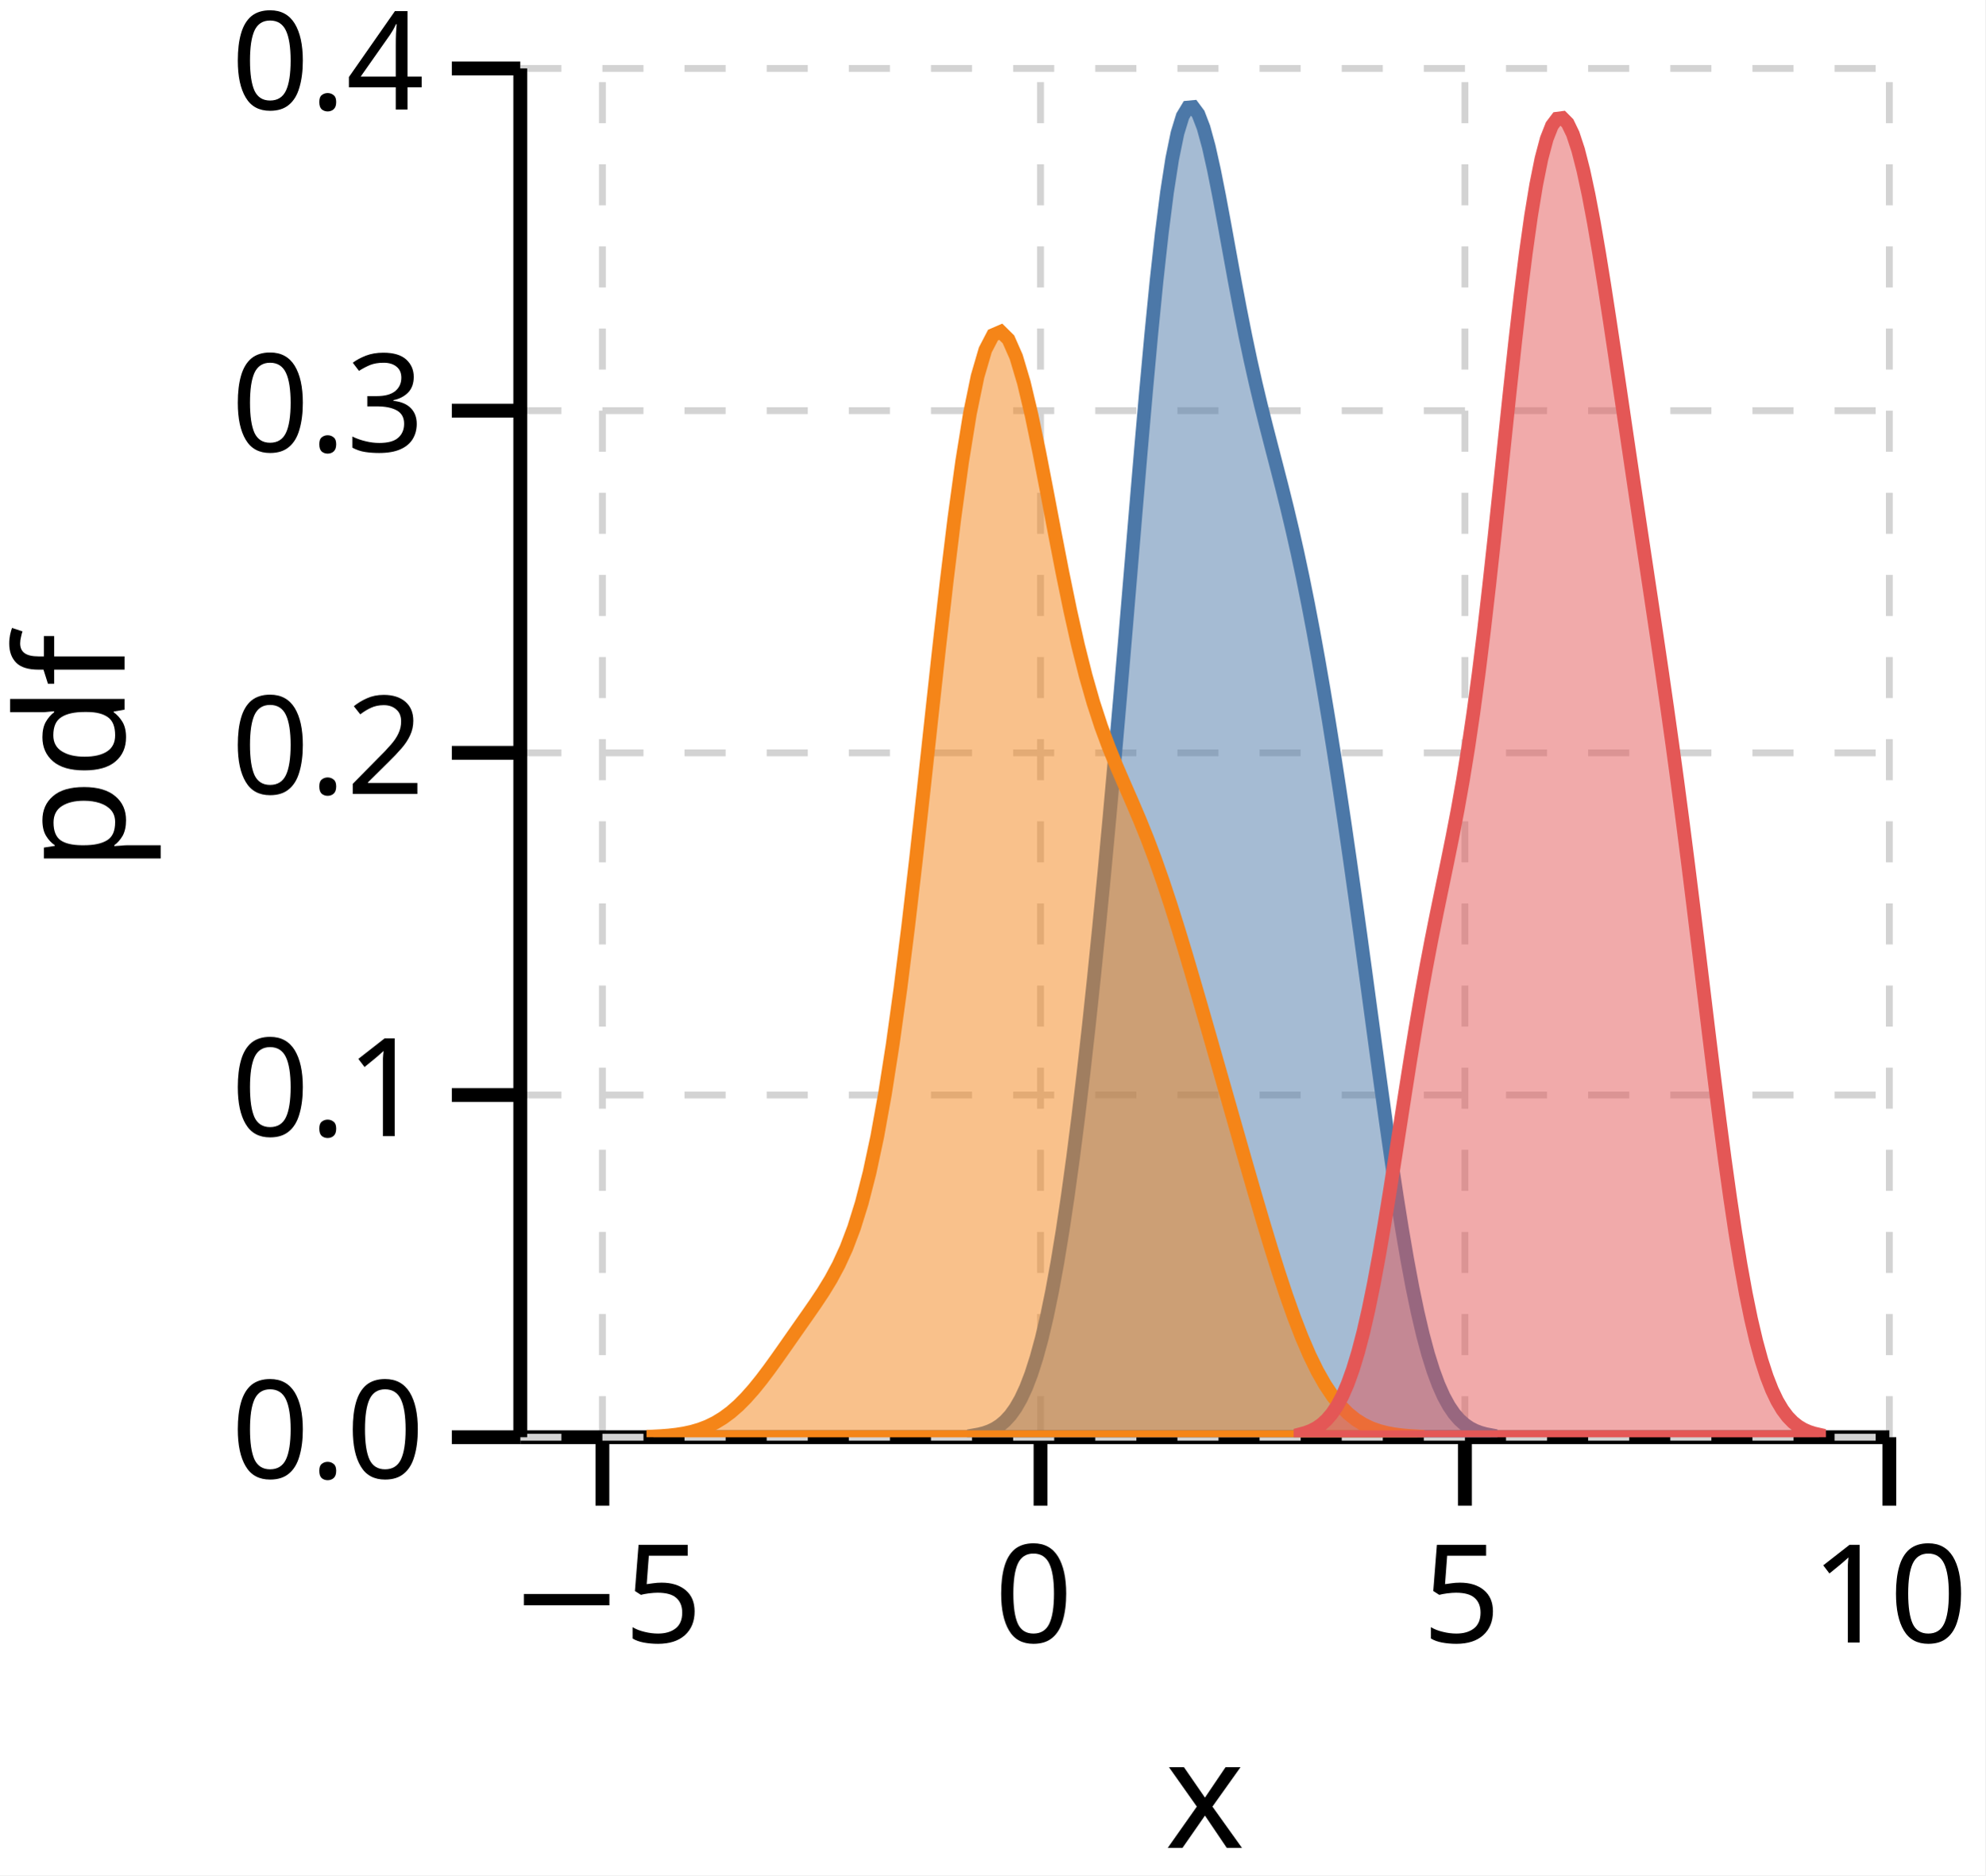
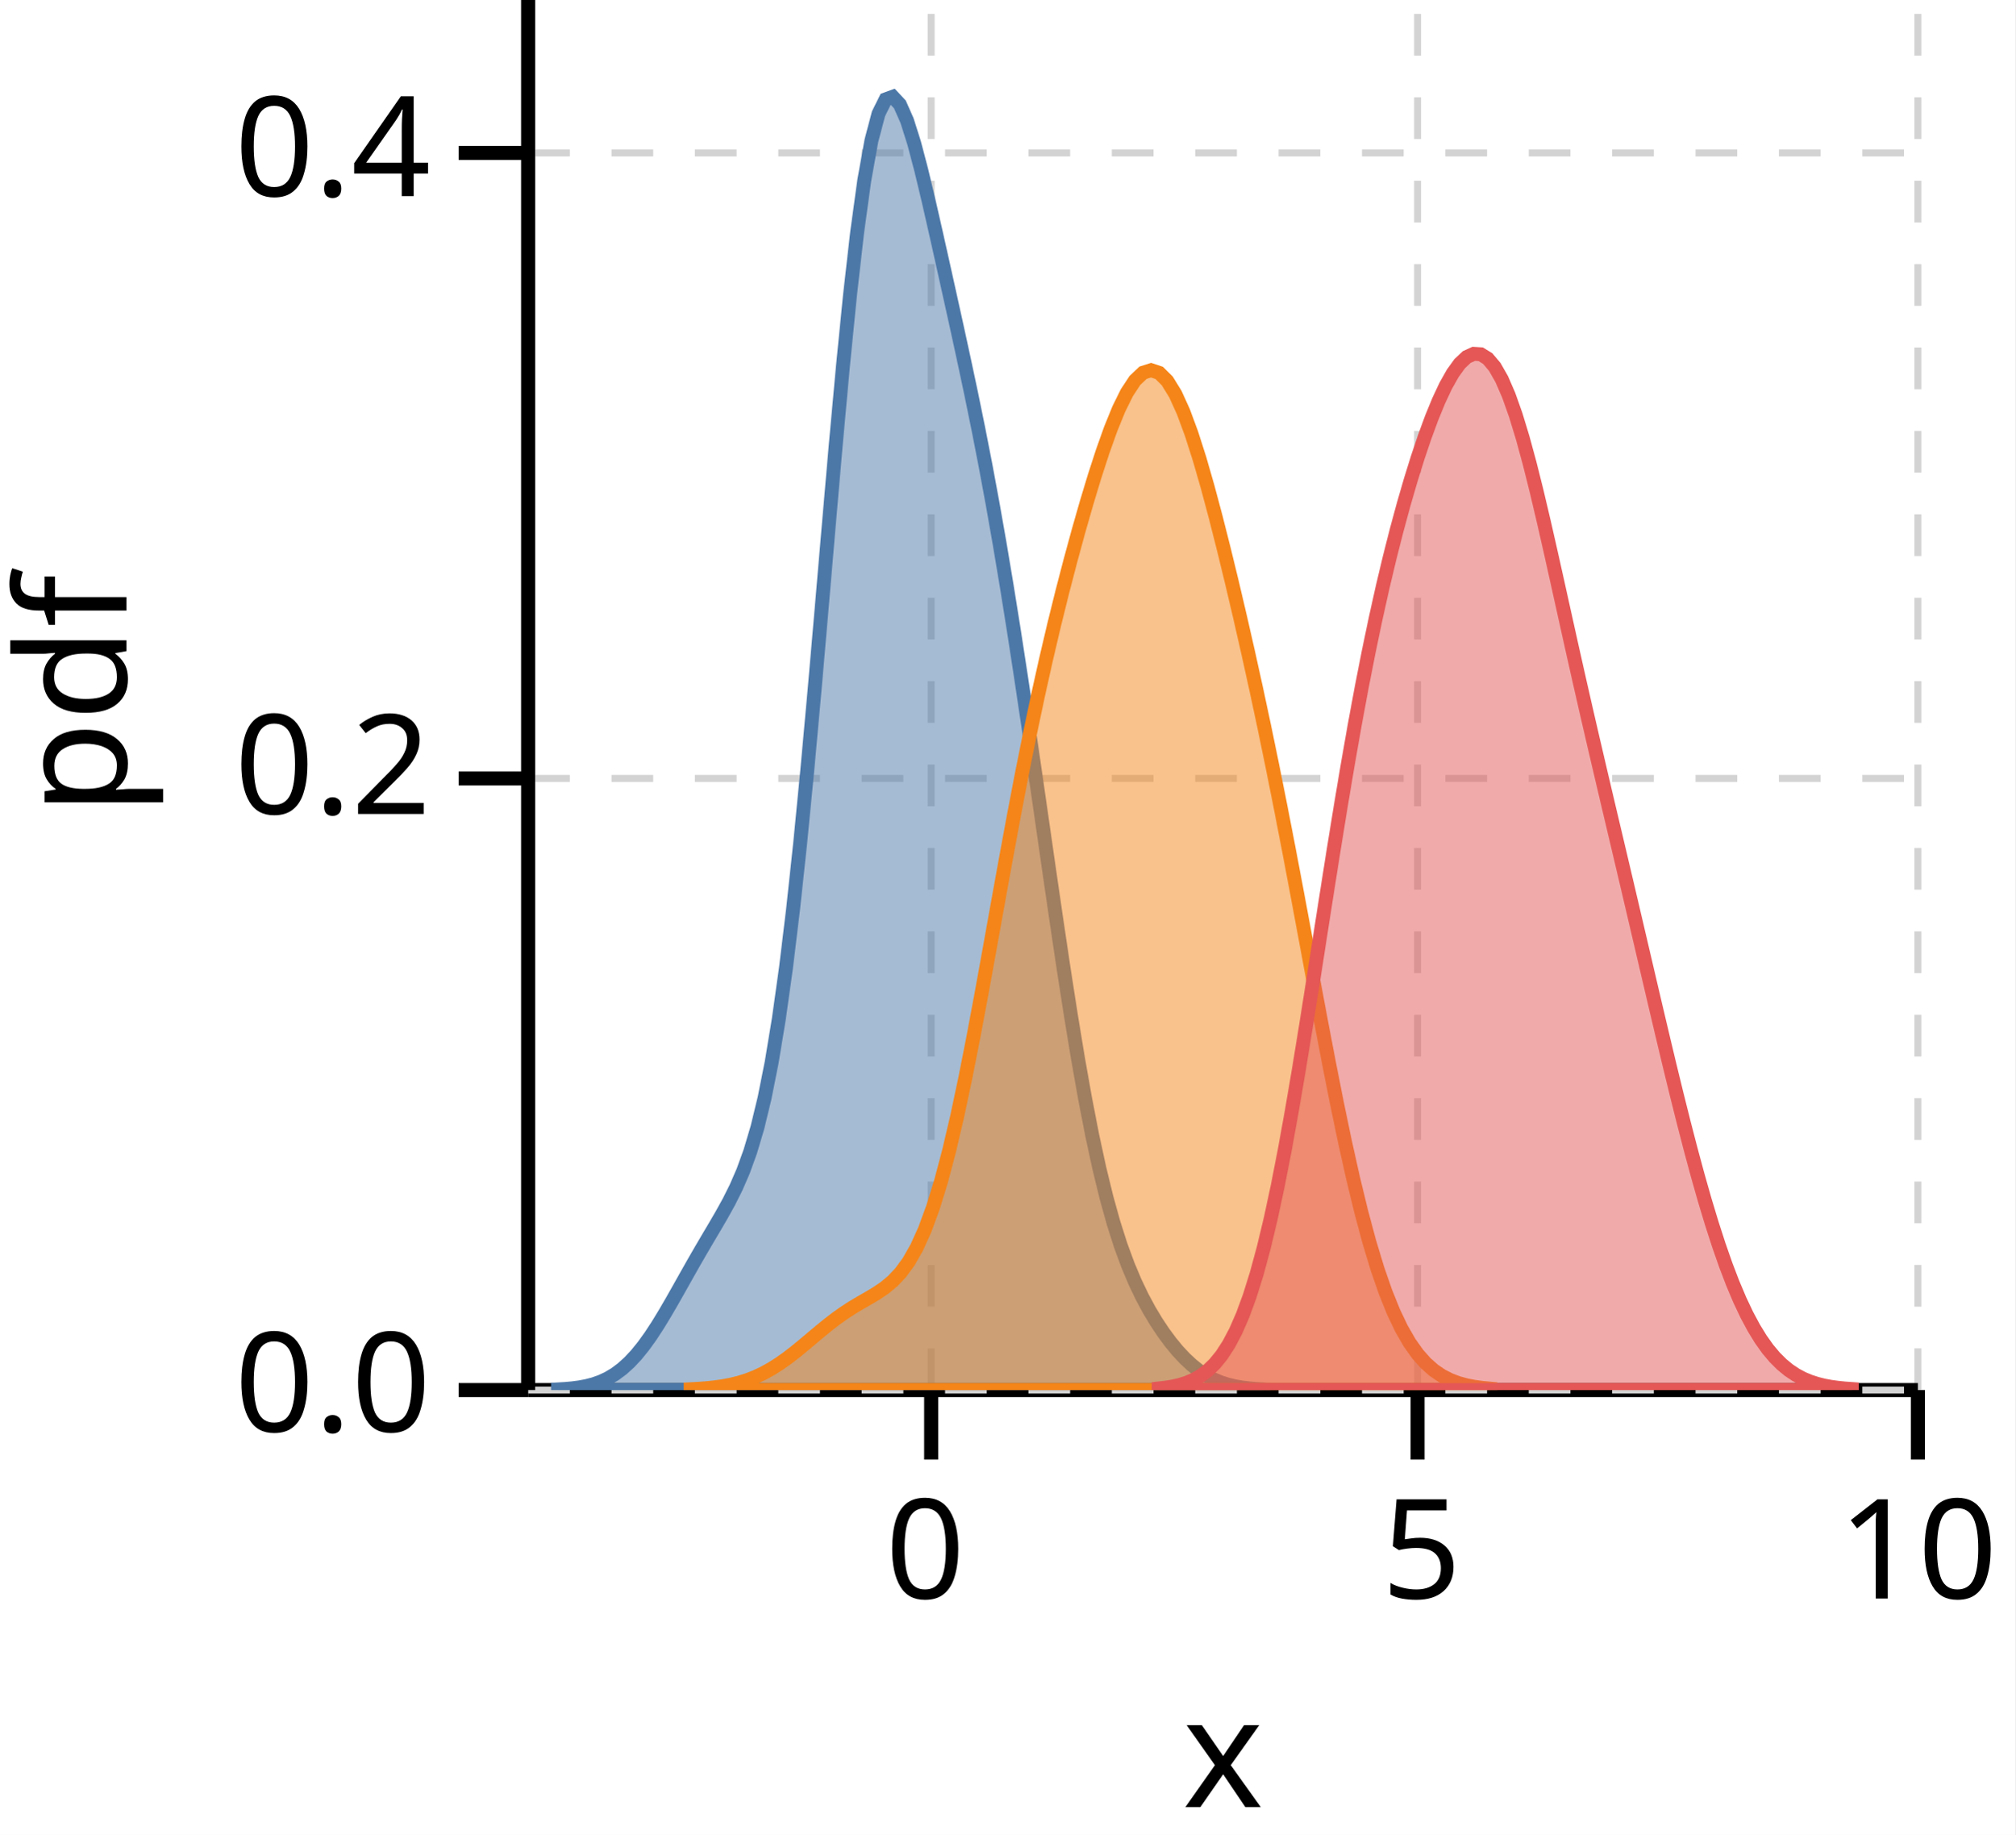
- <svg xmlns="http://www.w3.org/2000/svg" version="1.1" class="marks" width="145" height="137" viewBox="0 0 145 137">
-   <rect width="145" height="137" fill="white" />
-   <g fill="none" stroke-miterlimit="10" transform="translate(38,5)">
+ <svg xmlns="http://www.w3.org/2000/svg" version="1.1" class="marks" width="145" height="132" viewBox="0 0 145 132">
+   <rect width="145" height="132" fill="white" />
+   <g fill="none" stroke-miterlimit="10" transform="translate(38,0)">
    <g class="mark-group role-frame root" role="graphics-object" aria-roledescription="group mark container">
      <g transform="translate(0,0)">
        <path class="background" aria-hidden="true" d="M0,0h100v100h-100Z" />
        <g>
-           <g class="mark-group role-axis" role="graphics-symbol" aria-roledescription="axis" aria-label="X-axis titled 'x' for a linear scale with values from −6 to 10">
+           <g class="mark-group role-axis" role="graphics-symbol" aria-roledescription="axis" aria-label="X-axis titled 'x' for a linear scale with values from −4 to 10">
            <g transform="translate(0,100)">
              <path class="background" aria-hidden="true" d="M0,0h0v0h0Z" pointer-events="none" />
              <g>
                <g class="mark-rule role-axis-grid" pointer-events="none">
-                   <line transform="translate(6,0)" x2="0" y2="-100" stroke="lightgray" stroke-width="0.5" stroke-dasharray="3" opacity="1" />
-                   <line transform="translate(38,0)" x2="0" y2="-100" stroke="lightgray" stroke-width="0.5" stroke-dasharray="3" opacity="1" />
-                   <line transform="translate(69,0)" x2="0" y2="-100" stroke="lightgray" stroke-width="0.5" stroke-dasharray="3" opacity="1" />
+                   <line transform="translate(29,0)" x2="0" y2="-100" stroke="lightgray" stroke-width="0.5" stroke-dasharray="3" opacity="1" />
+                   <line transform="translate(64,0)" x2="0" y2="-100" stroke="lightgray" stroke-width="0.5" stroke-dasharray="3" opacity="1" />
                  <line transform="translate(100,0)" x2="0" y2="-100" stroke="lightgray" stroke-width="0.5" stroke-dasharray="3" opacity="1" />
                </g>
                <g class="mark-rule role-axis-tick" pointer-events="none">
-                   <line transform="translate(6,0)" x2="0" y2="5" stroke="black" stroke-width="1.01" opacity="1" />
-                   <line transform="translate(38,0)" x2="0" y2="5" stroke="black" stroke-width="1.01" opacity="1" />
-                   <line transform="translate(69,0)" x2="0" y2="5" stroke="black" stroke-width="1.01" opacity="1" />
+                   <line transform="translate(29,0)" x2="0" y2="5" stroke="black" stroke-width="1.01" opacity="1" />
+                   <line transform="translate(64,0)" x2="0" y2="5" stroke="black" stroke-width="1.01" opacity="1" />
                  <line transform="translate(100,0)" x2="0" y2="5" stroke="black" stroke-width="1.01" opacity="1" />
                </g>
                <g class="mark-text role-axis-label" pointer-events="none">
-                   <text text-anchor="middle" transform="translate(6.25,15)" font-family="sans-serif" font-size="10px" font-style="normal" font-weight="400" fill="black" opacity="1">−5</text>
-                   <text text-anchor="middle" transform="translate(37.5,15)" font-family="sans-serif" font-size="10px" font-style="normal" font-weight="400" fill="black" opacity="1">0</text>
-                   <text text-anchor="middle" transform="translate(68.75,15)" font-family="sans-serif" font-size="10px" font-style="normal" font-weight="400" fill="black" opacity="1">5</text>
+                   <text text-anchor="middle" transform="translate(28.57143,15)" font-family="sans-serif" font-size="10px" font-style="normal" font-weight="400" fill="black" opacity="1">0</text>
+                   <text text-anchor="middle" transform="translate(64.28571,15)" font-family="sans-serif" font-size="10px" font-style="normal" font-weight="400" fill="black" opacity="1">5</text>
                  <text text-anchor="middle" transform="translate(100,15)" font-family="sans-serif" font-size="10px" font-style="normal" font-weight="400" fill="black" opacity="1">10</text>
                </g>
                <g class="mark-rule role-axis-domain" pointer-events="none">
                  <line transform="translate(0,0)" x2="100" y2="0" stroke="black" stroke-width="1.01" opacity="1" />
                </g>
                <g class="mark-text role-axis-title" pointer-events="none">
                  <text text-anchor="middle" transform="translate(50,30)" font-family="sans-serif" font-size="11px" font-style="normal" font-weight="400" fill="black" opacity="1">x</text>
                </g>
              </g>
              <path class="foreground" aria-hidden="true" d="" pointer-events="none" display="none" />
            </g>
          </g>
-           <g class="mark-group role-axis" role="graphics-symbol" aria-roledescription="axis" aria-label="Y-axis titled 'pdf' for a linear scale with values from 0.0 to 0.4">
+           <g class="mark-group role-axis" role="graphics-symbol" aria-roledescription="axis" aria-label="Y-axis titled 'pdf' for a linear scale with values from 0.0 to 0.5">
            <g transform="translate(0,0)">
              <path class="background" aria-hidden="true" d="M0,0h0v0h0Z" pointer-events="none" />
              <g>
                <g class="mark-rule role-axis-grid" pointer-events="none">
                  <line transform="translate(0,100)" x2="100" y2="0" stroke="lightgray" stroke-width="0.5" stroke-dasharray="3" opacity="1" />
-                   <line transform="translate(0,75)" x2="100" y2="0" stroke="lightgray" stroke-width="0.5" stroke-dasharray="3" opacity="1" />
-                   <line transform="translate(0,50)" x2="100" y2="0" stroke="lightgray" stroke-width="0.5" stroke-dasharray="3" opacity="1" />
-                   <line transform="translate(0,25)" x2="100" y2="0" stroke="lightgray" stroke-width="0.5" stroke-dasharray="3" opacity="1" />
-                   <line transform="translate(0,0)" x2="100" y2="0" stroke="lightgray" stroke-width="0.5" stroke-dasharray="3" opacity="1" />
+                   <line transform="translate(0,56)" x2="100" y2="0" stroke="lightgray" stroke-width="0.5" stroke-dasharray="3" opacity="1" />
+                   <line transform="translate(0,11)" x2="100" y2="0" stroke="lightgray" stroke-width="0.5" stroke-dasharray="3" opacity="1" />
                </g>
                <g class="mark-rule role-axis-tick" pointer-events="none">
                  <line transform="translate(0,100)" x2="-5" y2="0" stroke="black" stroke-width="1.01" opacity="1" />
-                   <line transform="translate(0,75)" x2="-5" y2="0" stroke="black" stroke-width="1.01" opacity="1" />
-                   <line transform="translate(0,50)" x2="-5" y2="0" stroke="black" stroke-width="1.01" opacity="1" />
-                   <line transform="translate(0,25)" x2="-5" y2="0" stroke="black" stroke-width="1.01" opacity="1" />
-                   <line transform="translate(0,0)" x2="-5" y2="0" stroke="black" stroke-width="1.01" opacity="1" />
+                   <line transform="translate(0,56)" x2="-5" y2="0" stroke="black" stroke-width="1.01" opacity="1" />
+                   <line transform="translate(0,11)" x2="-5" y2="0" stroke="black" stroke-width="1.01" opacity="1" />
                </g>
                <g class="mark-text role-axis-label" pointer-events="none">
                  <text text-anchor="end" transform="translate(-7,103)" font-family="sans-serif" font-size="10px" font-style="normal" font-weight="400" fill="black" opacity="1">0.0</text>
-                   <text text-anchor="end" transform="translate(-7,78)" font-family="sans-serif" font-size="10px" font-style="normal" font-weight="400" fill="black" opacity="1">0.1</text>
-                   <text text-anchor="end" transform="translate(-7,53)" font-family="sans-serif" font-size="10px" font-style="normal" font-weight="400" fill="black" opacity="1">0.2</text>
-                   <text text-anchor="end" transform="translate(-7,28)" font-family="sans-serif" font-size="10px" font-style="normal" font-weight="400" fill="black" opacity="1">0.3</text>
-                   <text text-anchor="end" transform="translate(-7,3)" font-family="sans-serif" font-size="10px" font-style="normal" font-weight="400" fill="black" opacity="1">0.4</text>
+                   <text text-anchor="end" transform="translate(-7,58.55556)" font-family="sans-serif" font-size="10px" font-style="normal" font-weight="400" fill="black" opacity="1">0.2</text>
+                   <text text-anchor="end" transform="translate(-7,14.11111)" font-family="sans-serif" font-size="10px" font-style="normal" font-weight="400" fill="black" opacity="1">0.4</text>
                </g>
                <g class="mark-rule role-axis-domain" pointer-events="none">
                  <line transform="translate(0,100)" x2="0" y2="-100" stroke="black" stroke-width="1.01" opacity="1" />
                </g>
                <g class="mark-text role-axis-title" pointer-events="none">
                  <text text-anchor="middle" transform="translate(-26.90332,50) rotate(-90) translate(0,-2)" font-family="sans-serif" font-size="11px" font-style="normal" font-weight="400" fill="black" opacity="1">pdf</text>
                </g>
              </g>
              <path class="foreground" aria-hidden="true" d="" pointer-events="none" display="none" />
            </g>
          </g>
          <g class="mark-group role-scope" clip-path="url(#clip1)" role="graphics-object" aria-roledescription="group mark container">
            <g transform="translate(0,0)">
              <path class="background" aria-hidden="true" d="M0,0h0v0h0Z" />
              <g>
                <g class="mark-area role-mark" role="graphics-symbol" aria-roledescription="area mark container">
-                   <path d="M33.129,99.857L33.51,99.788L33.892,99.692L34.273,99.558L34.655,99.376L35.036,99.132L35.417,98.81L35.799,98.394L36.18,97.863L36.561,97.198L36.943,96.378L37.324,95.383L37.705,94.194L38.087,92.795L38.468,91.174L38.849,89.324L39.231,87.238L39.612,84.919L39.993,82.369L40.375,79.596L40.756,76.608L41.137,73.414L41.519,70.024L41.9,66.444L42.281,62.682L42.663,58.746L43.044,54.645L43.425,50.392L43.807,46.007L44.188,41.518L44.57,36.966L44.951,32.403L45.332,27.895L45.714,23.518L46.095,19.357L46.476,15.502L46.858,12.038L47.239,9.047L47.62,6.596L48.002,4.733L48.383,3.486L48.764,2.855L49.146,2.819L49.527,3.331L49.908,4.325L50.29,5.72L50.671,7.425L51.052,9.348L51.434,11.4L51.815,13.502L52.196,15.587L52.578,17.606L52.959,19.526L53.34,21.333L53.722,23.028L54.103,24.625L54.485,26.147L54.866,27.625L55.247,29.091L55.629,30.577L56.01,32.109L56.391,33.712L56.773,35.402L57.154,37.19L57.535,39.083L57.917,41.081L58.298,43.182L58.679,45.384L59.061,47.681L59.442,50.069L59.823,52.542L60.205,55.097L60.586,57.728L60.967,60.426L61.349,63.181L61.73,65.979L62.111,68.802L62.493,71.625L62.874,74.423L63.255,77.167L63.637,79.824L64.018,82.365L64.4,84.761L64.781,86.988L65.162,89.026L65.544,90.863L65.925,92.493L66.306,93.914L66.688,95.135L67.069,96.165L67.45,97.019L67.832,97.717L68.213,98.277L68.594,98.719L68.976,99.061L69.357,99.323L69.738,99.518L70.12,99.663L70.501,99.768L70.882,99.842L70.882,100L70.501,100L70.12,100L69.738,100L69.357,100L68.976,100L68.594,100L68.213,100L67.832,100L67.45,100L67.069,100L66.688,100L66.306,100L65.925,100L65.544,100L65.162,100L64.781,100L64.4,100L64.018,100L63.637,100L63.255,100L62.874,100L62.493,100L62.111,100L61.73,100L61.349,100L60.967,100L60.586,100L60.205,100L59.823,100L59.442,100L59.061,100L58.679,100L58.298,100L57.917,100L57.535,100L57.154,100L56.773,100L56.391,100L56.01,100L55.629,100L55.247,100L54.866,100L54.485,100L54.103,100L53.722,100L53.34,100L52.959,100L52.578,100L52.196,100L51.815,100L51.434,100L51.052,100L50.671,100L50.29,100L49.908,100L49.527,100L49.146,100L48.764,100L48.383,100L48.002,100L47.62,100L47.239,100L46.858,100L46.476,100L46.095,100L45.714,100L45.332,100L44.951,100L44.57,100L44.188,100L43.807,100L43.425,100L43.044,100L42.663,100L42.281,100L41.9,100L41.519,100L41.137,100L40.756,100L40.375,100L39.993,100L39.612,100L39.231,100L38.849,100L38.468,100L38.087,100L37.705,100L37.324,100L36.943,100L36.561,100L36.18,100L35.799,100L35.417,100L35.036,100L34.655,100L34.273,100L33.892,100L33.51,100L33.129,100Z" fill="#4c78a8" fill-opacity="0.5" stroke="#4c78a8" stroke-width="1" opacity="1" />
+                   <path d="M2.15,99.951L2.663,99.921L3.175,99.875L3.688,99.808L4.2,99.712L4.713,99.579L5.225,99.398L5.738,99.16L6.25,98.855L6.763,98.474L7.275,98.011L7.788,97.463L8.3,96.83L8.813,96.117L9.325,95.334L9.837,94.493L10.35,93.612L10.862,92.707L11.375,91.794L11.887,90.888L12.4,89.998L12.912,89.124L13.425,88.259L13.937,87.38L14.45,86.453L14.962,85.43L15.475,84.248L15.987,82.834L16.5,81.11L17.012,78.995L17.525,76.417L18.037,73.316L18.55,69.656L19.062,65.429L19.575,60.657L20.087,55.403L20.6,49.764L21.112,43.87L21.625,37.884L22.137,31.986L22.65,26.369L23.162,21.22L23.675,16.71L24.187,12.979L24.7,10.122L25.212,8.182L25.725,7.149L26.237,6.961L26.75,7.512L27.262,8.67L27.775,10.29L28.287,12.232L28.8,14.373L29.312,16.619L29.825,18.911L30.337,21.218L30.85,23.538L31.362,25.891L31.875,28.303L32.387,30.806L32.9,33.427L33.412,36.187L33.925,39.096L34.437,42.155L34.95,45.357L35.462,48.687L35.975,52.123L36.487,55.638L37,59.197L37.512,62.761L38.025,66.284L38.537,69.719L39.05,73.017L39.562,76.132L40.075,79.024L40.587,81.665L41.1,84.039L41.612,86.142L42.125,87.986L42.637,89.593L43.15,90.99L43.662,92.21L44.175,93.284L44.687,94.238L45.2,95.093L45.712,95.863L46.225,96.557L46.737,97.178L47.25,97.726L47.762,98.203L48.275,98.609L48.787,98.947L49.3,99.22L49.812,99.436L50.325,99.602L50.837,99.726L51.35,99.816L51.862,99.88L52.375,99.923L52.887,99.952L52.887,100L52.375,100L51.862,100L51.35,100L50.837,100L50.325,100L49.812,100L49.3,100L48.787,100L48.275,100L47.762,100L47.25,100L46.737,100L46.225,100L45.712,100L45.2,100L44.687,100L44.175,100L43.662,100L43.15,100L42.637,100L42.125,100L41.612,100L41.1,100L40.587,100L40.075,100L39.562,100L39.05,100L38.537,100L38.025,100L37.512,100L37,100L36.487,100L35.975,100L35.462,100L34.95,100L34.437,100L33.925,100L33.412,100L32.9,100L32.387,100L31.875,100L31.362,100L30.85,100L30.337,100L29.825,100L29.312,100L28.8,100L28.287,100L27.775,100L27.262,100L26.75,100L26.237,100L25.725,100L25.212,100L24.7,100L24.187,100L23.675,100L23.162,100L22.65,100L22.137,100L21.625,100L21.112,100L20.6,100L20.087,100L19.575,100L19.062,100L18.55,100L18.037,100L17.525,100L17.012,100L16.5,100L15.987,100L15.475,100L14.962,100L14.45,100L13.937,100L13.425,100L12.912,100L12.4,100L11.887,100L11.375,100L10.862,100L10.35,100L9.837,100L9.325,100L8.813,100L8.3,100L7.788,100L7.275,100L6.763,100L6.25,100L5.738,100L5.225,100L4.713,100L4.2,100L3.688,100L3.175,100L2.663,100L2.15,100Z" fill="#4c78a8" fill-opacity="0.5" stroke="#4c78a8" stroke-width="1" opacity="1" />
                </g>
              </g>
              <path class="foreground" aria-hidden="true" d="" display="none" />
            </g>
            <g transform="translate(0,0)">
              <path class="background" aria-hidden="true" d="M0,0h0v0h0Z" />
              <g>
                <g class="mark-area role-mark" role="graphics-symbol" aria-roledescription="area mark container">
-                   <path d="M9.721,99.946L10.285,99.916L10.849,99.872L11.413,99.808L11.976,99.718L12.54,99.595L13.104,99.43L13.668,99.215L14.232,98.94L14.796,98.598L15.36,98.184L15.924,97.693L16.487,97.126L17.051,96.489L17.615,95.79L18.179,95.042L18.743,94.26L19.307,93.459L19.871,92.653L20.434,91.848L20.998,91.045L21.562,90.231L22.126,89.382L22.69,88.459L23.254,87.411L23.818,86.178L24.381,84.691L24.945,82.88L25.509,80.681L26.073,78.041L26.637,74.924L27.201,71.319L27.765,67.242L28.328,62.738L28.892,57.887L29.456,52.793L30.02,47.589L30.584,42.421L31.148,37.449L31.712,32.831L32.276,28.716L32.839,25.235L33.403,22.494L33.967,20.563L34.531,19.478L35.095,19.235L35.659,19.792L36.223,21.071L36.786,22.964L37.35,25.342L37.914,28.062L38.478,30.977L39.042,33.949L39.606,36.856L40.17,39.6L40.733,42.113L41.297,44.36L41.861,46.336L42.425,48.065L42.989,49.592L43.553,50.976L44.117,52.281L44.68,53.569L45.244,54.891L45.808,56.287L46.372,57.781L46.936,59.38L47.5,61.082L48.064,62.872L48.628,64.732L49.191,66.643L49.755,68.587L50.319,70.551L50.883,72.525L51.447,74.503L52.011,76.482L52.575,78.459L53.138,80.426L53.702,82.375L54.266,84.291L54.83,86.158L55.394,87.952L55.958,89.654L56.522,91.241L57.085,92.695L57.649,94.004L58.213,95.158L58.777,96.155L59.341,96.999L59.905,97.7L60.469,98.268L61.032,98.72L61.596,99.071L62.16,99.339L62.724,99.538L63.288,99.684L63.852,99.787L64.416,99.86L64.98,99.91L65.543,99.943L65.543,100L64.98,100L64.416,100L63.852,100L63.288,100L62.724,100L62.16,100L61.596,100L61.032,100L60.469,100L59.905,100L59.341,100L58.777,100L58.213,100L57.649,100L57.085,100L56.522,100L55.958,100L55.394,100L54.83,100L54.266,100L53.702,100L53.138,100L52.575,100L52.011,100L51.447,100L50.883,100L50.319,100L49.755,100L49.191,100L48.628,100L48.064,100L47.5,100L46.936,100L46.372,100L45.808,100L45.244,100L44.68,100L44.117,100L43.553,100L42.989,100L42.425,100L41.861,100L41.297,100L40.733,100L40.17,100L39.606,100L39.042,100L38.478,100L37.914,100L37.35,100L36.786,100L36.223,100L35.659,100L35.095,100L34.531,100L33.967,100L33.403,100L32.839,100L32.276,100L31.712,100L31.148,100L30.584,100L30.02,100L29.456,100L28.892,100L28.328,100L27.765,100L27.201,100L26.637,100L26.073,100L25.509,100L24.945,100L24.381,100L23.818,100L23.254,100L22.69,100L22.126,100L21.562,100L20.998,100L20.434,100L19.871,100L19.307,100L18.743,100L18.179,100L17.615,100L17.051,100L16.487,100L15.924,100L15.36,100L14.796,100L14.232,100L13.668,100L13.104,100L12.54,100L11.976,100L11.413,100L10.849,100L10.285,100L9.721,100Z" fill="#f58518" fill-opacity="0.5" stroke="#f58518" stroke-width="1" opacity="1" />
+                   <path d="M11.694,99.939L12.275,99.908L12.856,99.865L13.437,99.803L14.019,99.72L14.6,99.61L15.181,99.467L15.762,99.285L16.344,99.06L16.925,98.788L17.506,98.467L18.087,98.098L18.669,97.685L19.25,97.236L19.831,96.76L20.412,96.27L20.994,95.782L21.575,95.308L22.156,94.86L22.737,94.448L23.319,94.071L23.9,93.723L24.481,93.389L25.062,93.043L25.644,92.651L26.225,92.17L26.806,91.555L27.387,90.759L27.969,89.735L28.55,88.447L29.131,86.865L29.713,84.977L30.294,82.784L30.875,80.301L31.456,77.563L32.038,74.613L32.619,71.508L33.2,68.308L33.781,65.073L34.363,61.86L34.944,58.718L35.525,55.684L36.106,52.784L36.688,50.029L37.269,47.419L37.85,44.947L38.431,42.601L39.013,40.366L39.594,38.233L40.175,36.202L40.756,34.28L41.338,32.488L41.919,30.858L42.5,29.431L43.081,28.252L43.663,27.367L44.244,26.815L44.825,26.629L45.406,26.824L45.988,27.401L46.569,28.344L47.15,29.622L47.731,31.194L48.313,33.013L48.894,35.03L49.475,37.203L50.056,39.496L50.638,41.885L51.219,44.356L51.8,46.905L52.382,49.535L52.963,52.253L53.544,55.064L54.125,57.968L54.707,60.959L55.288,64.023L55.869,67.135L56.45,70.263L57.032,73.368L57.613,76.41L58.194,79.345L58.775,82.134L59.357,84.743L59.938,87.141L60.519,89.31L61.1,91.238L61.682,92.922L62.263,94.367L62.844,95.586L63.425,96.594L64.007,97.414L64.588,98.069L65.169,98.581L65.75,98.975L66.332,99.272L66.913,99.492L67.494,99.652L68.075,99.766L68.657,99.845L69.238,99.899L69.238,100L68.657,100L68.075,100L67.494,100L66.913,100L66.332,100L65.75,100L65.169,100L64.588,100L64.007,100L63.425,100L62.844,100L62.263,100L61.682,100L61.1,100L60.519,100L59.938,100L59.357,100L58.775,100L58.194,100L57.613,100L57.032,100L56.45,100L55.869,100L55.288,100L54.707,100L54.125,100L53.544,100L52.963,100L52.382,100L51.8,100L51.219,100L50.638,100L50.056,100L49.475,100L48.894,100L48.313,100L47.731,100L47.15,100L46.569,100L45.988,100L45.406,100L44.825,100L44.244,100L43.663,100L43.081,100L42.5,100L41.919,100L41.338,100L40.756,100L40.175,100L39.594,100L39.013,100L38.431,100L37.85,100L37.269,100L36.688,100L36.106,100L35.525,100L34.944,100L34.363,100L33.781,100L33.2,100L32.619,100L32.038,100L31.456,100L30.875,100L30.294,100L29.713,100L29.131,100L28.55,100L27.969,100L27.387,100L26.806,100L26.225,100L25.644,100L25.062,100L24.481,100L23.9,100L23.319,100L22.737,100L22.156,100L21.575,100L20.994,100L20.412,100L19.831,100L19.25,100L18.669,100L18.087,100L17.506,100L16.925,100L16.344,100L15.762,100L15.181,100L14.6,100L14.019,100L13.437,100L12.856,100L12.275,100L11.694,100Z" fill="#f58518" fill-opacity="0.5" stroke="#f58518" stroke-width="1" opacity="1" />
                </g>
              </g>
              <path class="foreground" aria-hidden="true" d="" display="none" />
            </g>
            <g transform="translate(0,0)">
              <path class="background" aria-hidden="true" d="M0,0h0v0h0Z" />
              <g>
                <g class="mark-area role-mark" role="graphics-symbol" aria-roledescription="area mark container">
-                   <path d="M56.99,99.774L57.373,99.67L57.755,99.526L58.138,99.33L58.521,99.067L58.903,98.72L59.286,98.27L59.669,97.698L60.051,96.982L60.434,96.103L60.816,95.041L61.199,93.783L61.582,92.319L61.964,90.649L62.347,88.777L62.729,86.719L63.112,84.501L63.495,82.155L63.877,79.723L64.26,77.248L64.643,74.777L65.025,72.352L65.408,70.008L65.79,67.771L66.173,65.651L66.556,63.646L66.938,61.733L67.321,59.879L67.703,58.035L68.086,56.148L68.469,54.158L68.851,52.012L69.234,49.662L69.617,47.075L69.999,44.235L70.382,41.146L70.764,37.833L71.147,34.338L71.53,30.722L71.912,27.056L72.295,23.421L72.677,19.901L73.06,16.577L73.443,13.524L73.825,10.808L74.208,8.482L74.59,6.586L74.973,5.146L75.356,4.173L75.738,3.668L76.121,3.618L76.504,4.004L76.886,4.796L77.269,5.959L77.651,7.453L78.034,9.235L78.417,11.258L78.799,13.479L79.182,15.851L79.564,18.332L79.947,20.885L80.33,23.475L80.712,26.078L81.095,28.674L81.478,31.253L81.86,33.813L82.243,36.36L82.625,38.905L83.008,41.466L83.391,44.062L83.773,46.714L84.156,49.439L84.538,52.251L84.921,55.154L85.304,58.148L85.686,61.221L86.069,64.353L86.452,67.515L86.834,70.674L87.217,73.789L87.599,76.821L87.982,79.729L88.365,82.476L88.747,85.032L89.13,87.373L89.512,89.483L89.895,91.353L90.278,92.985L90.66,94.385L91.043,95.566L91.426,96.548L91.808,97.349L92.191,97.993L92.573,98.503L92.956,98.898L93.339,99.201L93.721,99.429L94.104,99.598L94.486,99.721L94.869,99.809L94.869,100L94.486,100L94.104,100L93.721,100L93.339,100L92.956,100L92.573,100L92.191,100L91.808,100L91.426,100L91.043,100L90.66,100L90.278,100L89.895,100L89.512,100L89.13,100L88.747,100L88.365,100L87.982,100L87.599,100L87.217,100L86.834,100L86.452,100L86.069,100L85.686,100L85.304,100L84.921,100L84.538,100L84.156,100L83.773,100L83.391,100L83.008,100L82.625,100L82.243,100L81.86,100L81.478,100L81.095,100L80.712,100L80.33,100L79.947,100L79.564,100L79.182,100L78.799,100L78.417,100L78.034,100L77.651,100L77.269,100L76.886,100L76.504,100L76.121,100L75.738,100L75.356,100L74.973,100L74.59,100L74.208,100L73.825,100L73.443,100L73.06,100L72.677,100L72.295,100L71.912,100L71.53,100L71.147,100L70.764,100L70.382,100L69.999,100L69.617,100L69.234,100L68.851,100L68.469,100L68.086,100L67.703,100L67.321,100L66.938,100L66.556,100L66.173,100L65.79,100L65.408,100L65.025,100L64.643,100L64.26,100L63.877,100L63.495,100L63.112,100L62.729,100L62.347,100L61.964,100L61.582,100L61.199,100L60.816,100L60.434,100L60.051,100L59.669,100L59.286,100L58.903,100L58.521,100L58.138,100L57.755,100L57.373,100L56.99,100Z" fill="#e45756" fill-opacity="0.5" stroke="#e45756" stroke-width="1" opacity="1" />
+                   <path d="M45.372,99.884L45.875,99.827L46.379,99.745L46.883,99.631L47.387,99.473L47.89,99.259L48.394,98.973L48.898,98.597L49.402,98.111L49.906,97.493L50.409,96.719L50.913,95.766L51.417,94.613L51.921,93.239L52.424,91.629L52.928,89.773L53.432,87.669L53.936,85.323L54.44,82.749L54.943,79.97L55.447,77.018L55.951,73.931L56.455,70.752L56.958,67.527L57.462,64.3L57.966,61.116L58.47,58.01L58.974,55.014L59.477,52.151L59.981,49.436L60.485,46.875L60.989,44.469L61.492,42.213L61.996,40.099L62.5,38.119L63.004,36.265L63.508,34.531L64.011,32.915L64.515,31.42L65.019,30.052L65.523,28.824L66.026,27.752L66.53,26.857L67.034,26.159L67.538,25.684L68.042,25.453L68.545,25.486L69.049,25.797L69.553,26.394L70.057,27.279L70.56,28.44L71.064,29.862L71.568,31.515L72.072,33.368L72.576,35.381L73.079,37.514L73.583,39.728L74.087,41.986L74.591,44.258L75.094,46.523L75.598,48.764L76.102,50.977L76.606,53.159L77.11,55.317L77.613,57.458L78.117,59.59L78.621,61.722L79.125,63.859L79.628,66.005L80.132,68.156L80.636,70.311L81.14,72.459L81.644,74.591L82.147,76.696L82.651,78.76L83.155,80.769L83.659,82.712L84.162,84.574L84.666,86.344L85.17,88.012L85.674,89.57L86.177,91.01L86.681,92.327L87.185,93.519L87.689,94.585L88.193,95.526L88.696,96.346L89.2,97.053L89.704,97.652L90.208,98.154L90.711,98.567L91.215,98.903L91.719,99.172L92.223,99.383L92.727,99.547L93.23,99.673L93.734,99.767L94.238,99.836L94.742,99.887L95.245,99.923L95.245,100L94.742,100L94.238,100L93.734,100L93.23,100L92.727,100L92.223,100L91.719,100L91.215,100L90.711,100L90.208,100L89.704,100L89.2,100L88.696,100L88.193,100L87.689,100L87.185,100L86.681,100L86.177,100L85.674,100L85.17,100L84.666,100L84.162,100L83.659,100L83.155,100L82.651,100L82.147,100L81.644,100L81.14,100L80.636,100L80.132,100L79.628,100L79.125,100L78.621,100L78.117,100L77.613,100L77.11,100L76.606,100L76.102,100L75.598,100L75.094,100L74.591,100L74.087,100L73.583,100L73.079,100L72.576,100L72.072,100L71.568,100L71.064,100L70.56,100L70.057,100L69.553,100L69.049,100L68.545,100L68.042,100L67.538,100L67.034,100L66.53,100L66.026,100L65.523,100L65.019,100L64.515,100L64.011,100L63.508,100L63.004,100L62.5,100L61.996,100L61.492,100L60.989,100L60.485,100L59.981,100L59.477,100L58.974,100L58.47,100L57.966,100L57.462,100L56.958,100L56.455,100L55.951,100L55.447,100L54.943,100L54.44,100L53.936,100L53.432,100L52.928,100L52.424,100L51.921,100L51.417,100L50.913,100L50.409,100L49.906,100L49.402,100L48.898,100L48.394,100L47.89,100L47.387,100L46.883,100L46.379,100L45.875,100L45.372,100Z" fill="#e45756" fill-opacity="0.5" stroke="#e45756" stroke-width="1" opacity="1" />
                </g>
              </g>
              <path class="foreground" aria-hidden="true" d="" display="none" />
            </g>
          </g>
        </g>
        <path class="foreground" aria-hidden="true" d="" display="none" />
      </g>
    </g>
  </g>
  <defs>
    <clipPath id="clip1">
      <rect x="0" y="0" width="100" height="100" />
    </clipPath>
  </defs>
</svg>
